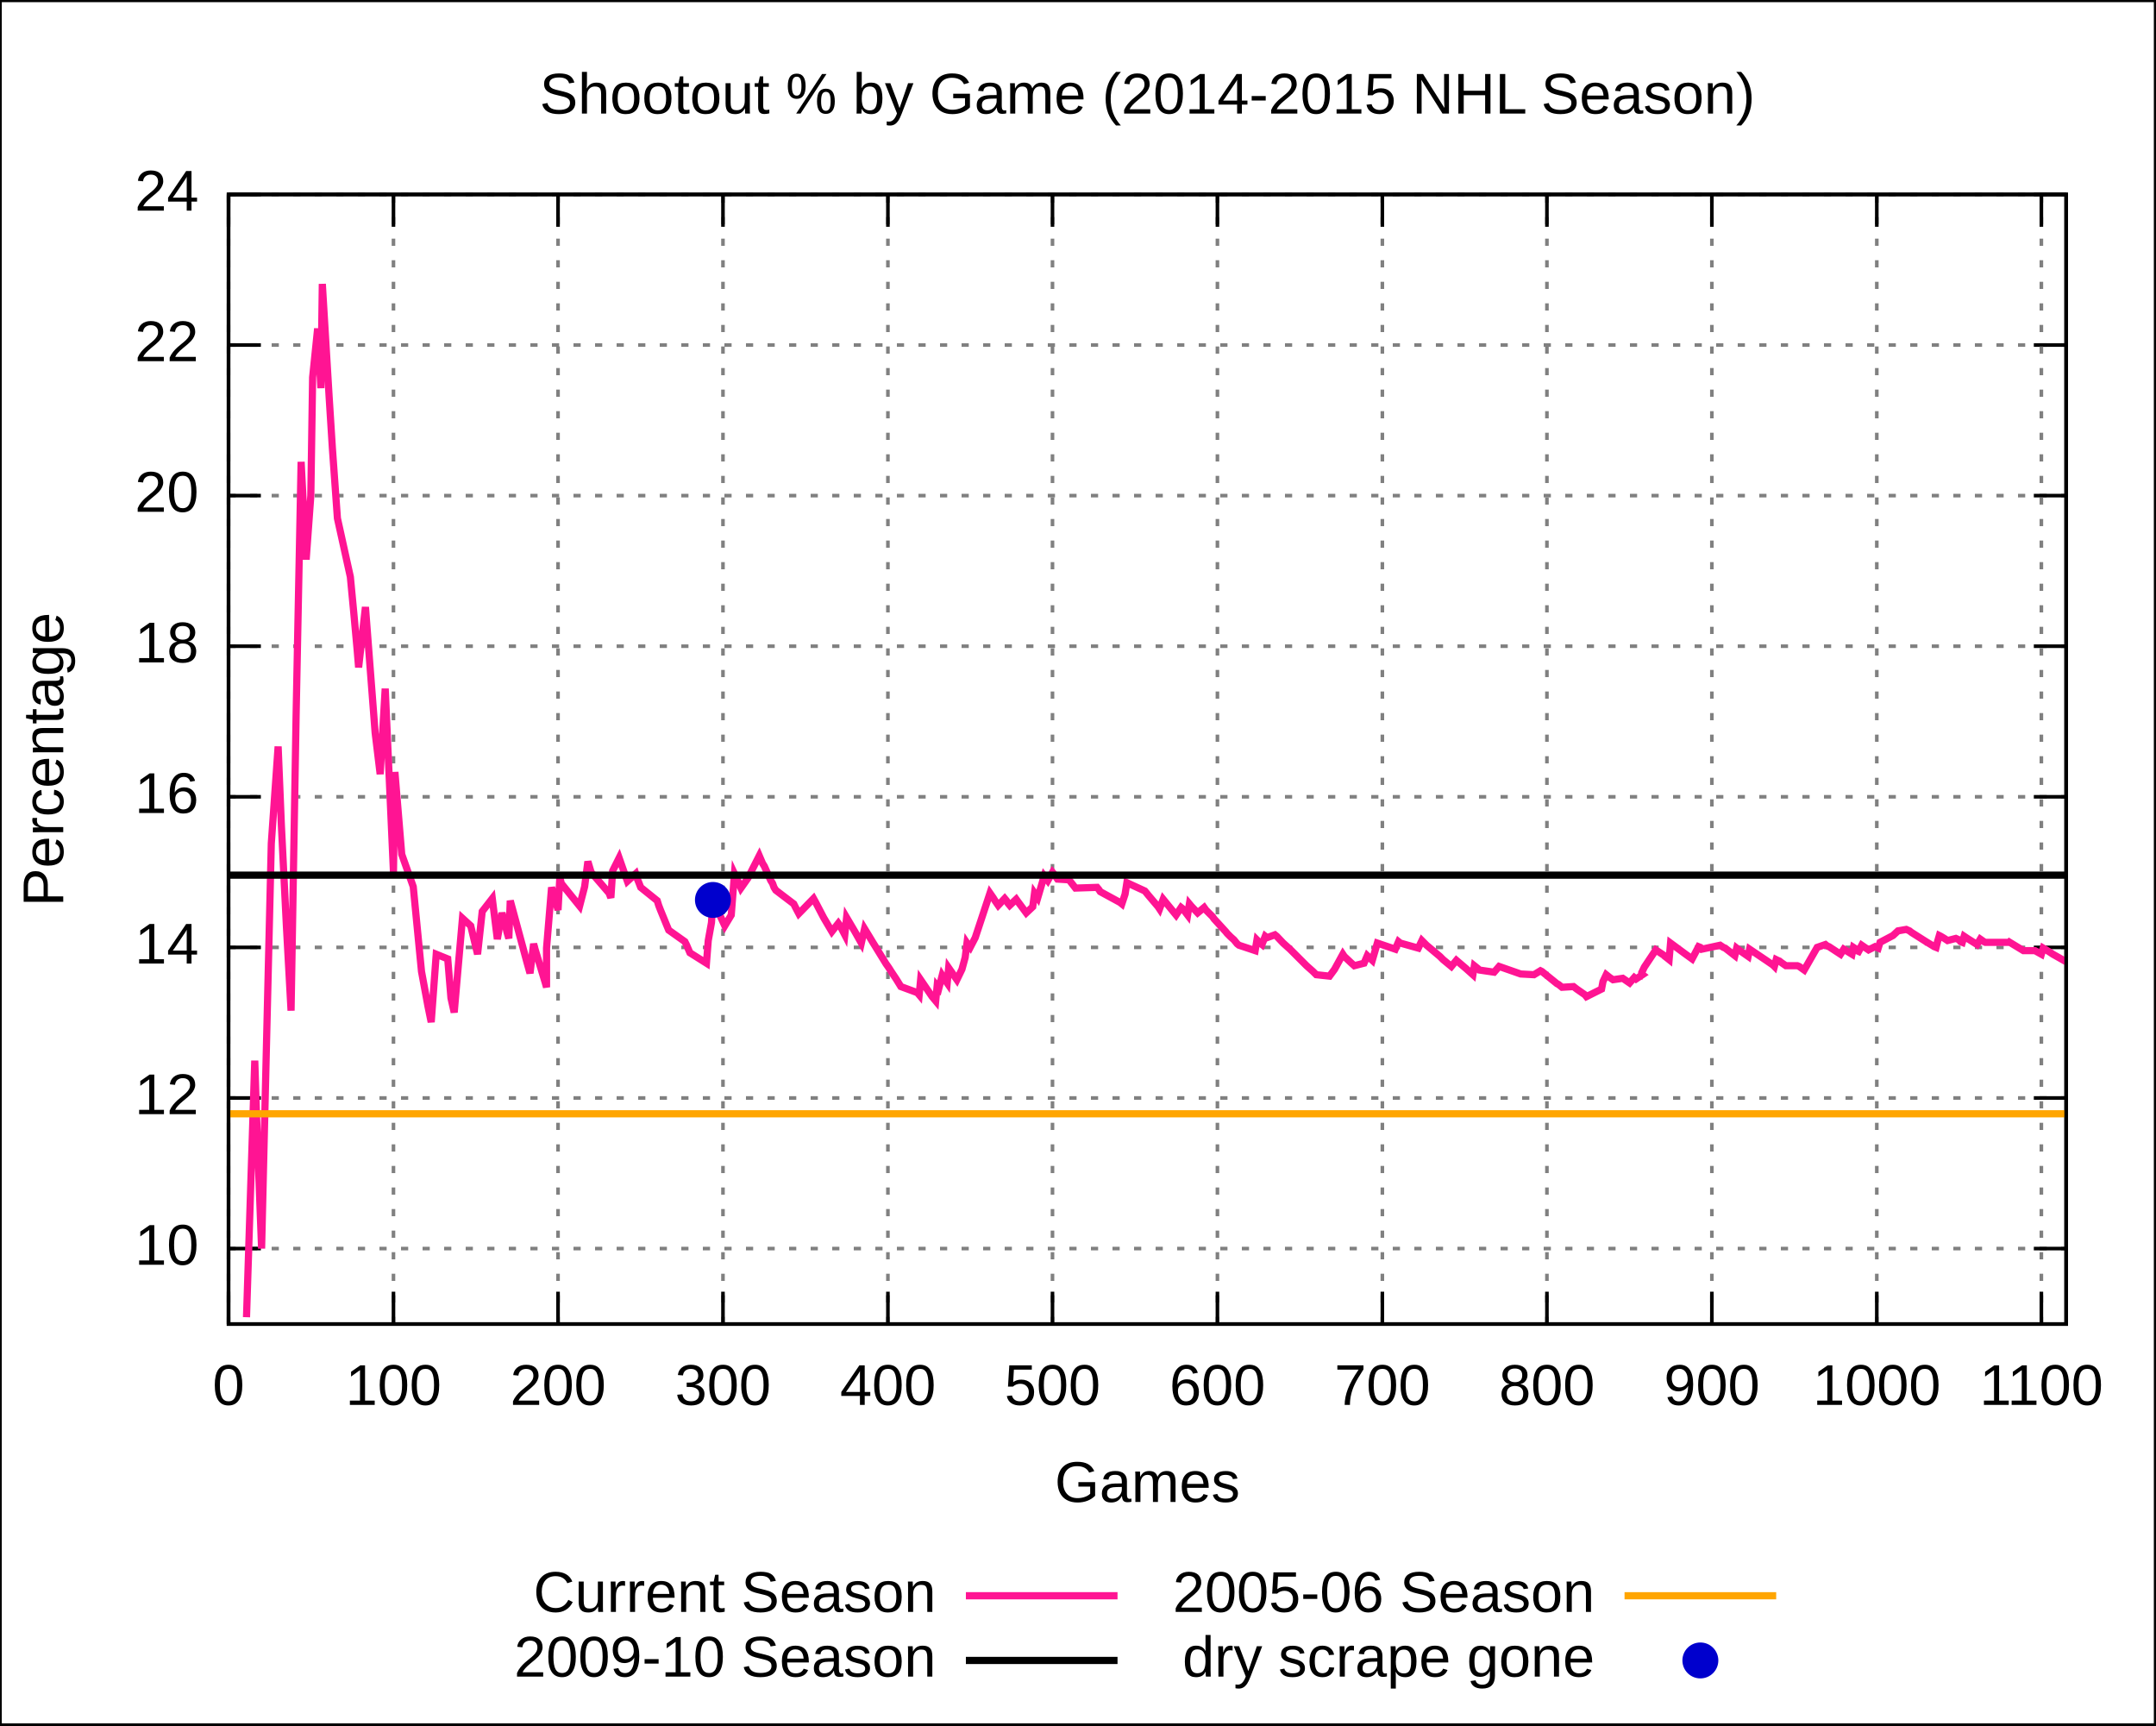
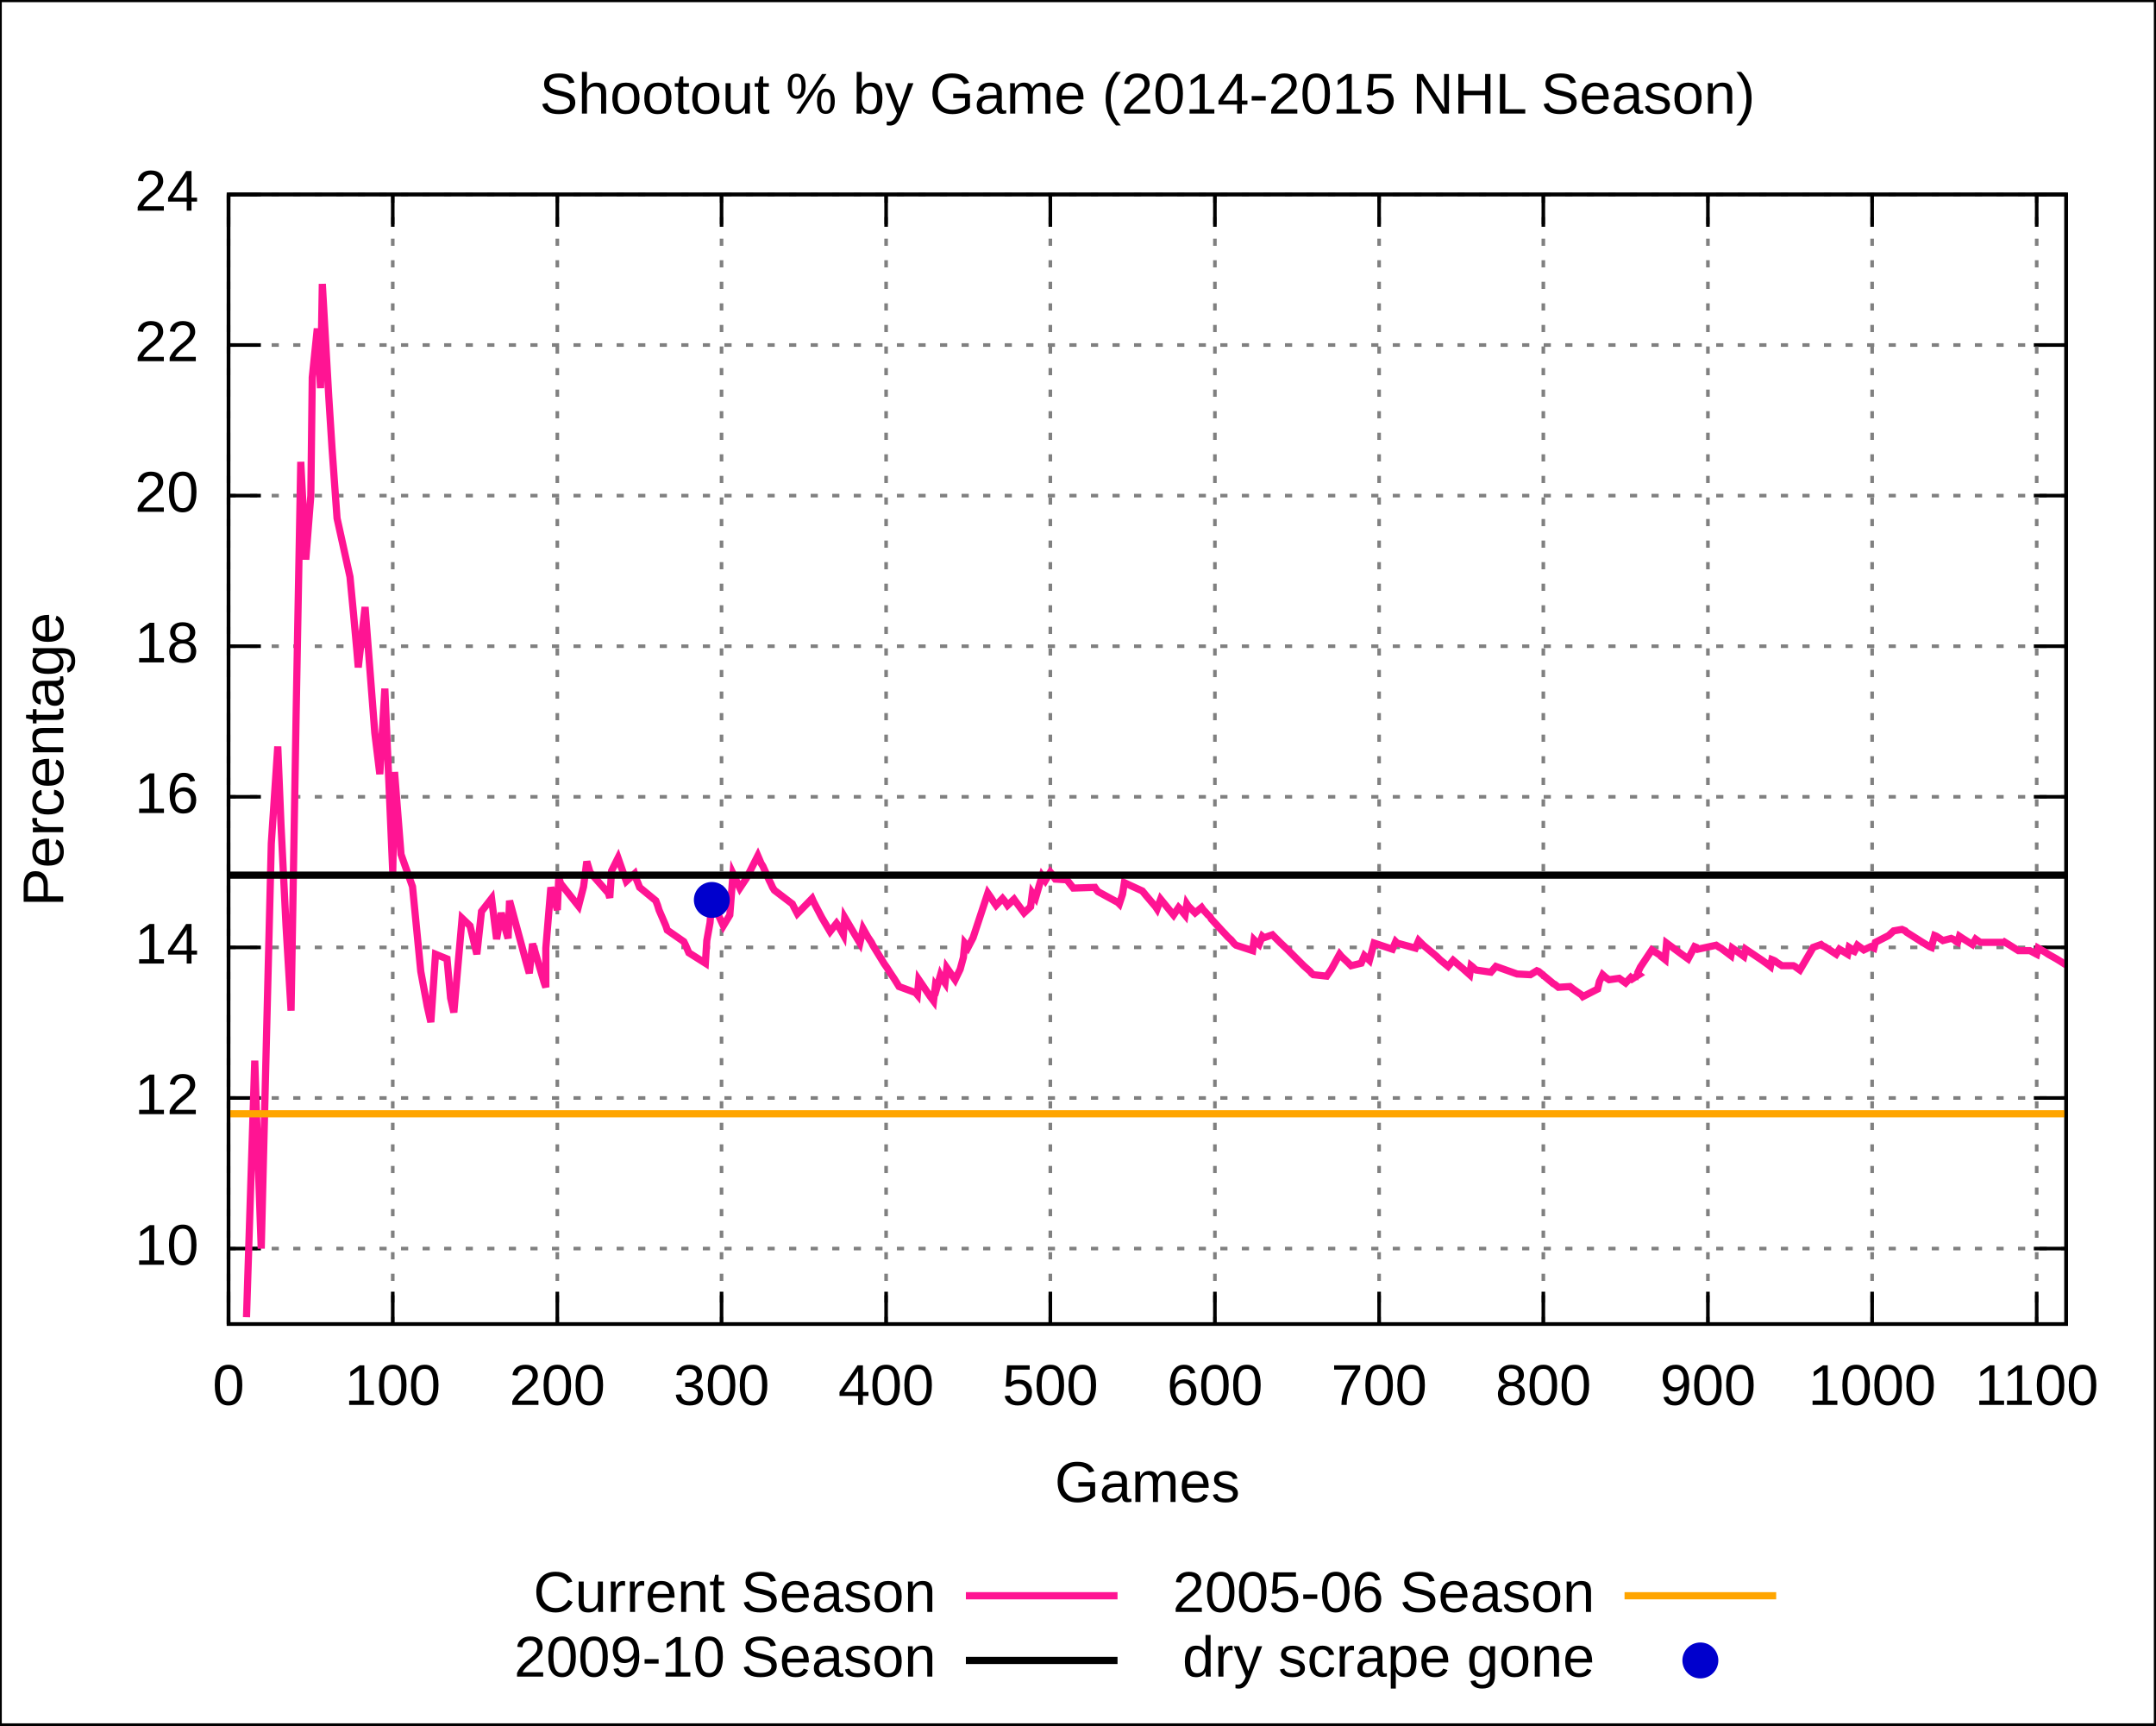
<svg xmlns="http://www.w3.org/2000/svg" xmlns:xlink="http://www.w3.org/1999/xlink" width="600" height="480" viewBox="0 0 600 480">
  <g id="gnuplot_canvas">
    <rect x="0" y="0" width="600" height="480" fill="none" />
    <defs>
      <circle id="gpDot" r="0.5" stroke-width="0.5" />
      <path id="gpPt0" stroke-width="0.222" stroke="currentColor" d="M-1,0 h2 M0,-1 v2" />
      <path id="gpPt1" stroke-width="0.222" stroke="currentColor" d="M-1,-1 L1,1 M1,-1 L-1,1" />
      <path id="gpPt2" stroke-width="0.222" stroke="currentColor" d="M-1,0 L1,0 M0,-1 L0,1 M-1,-1 L1,1 M-1,1 L1,-1" />
      <rect id="gpPt3" stroke-width="0.222" stroke="currentColor" x="-1" y="-1" width="2" height="2" />
      <rect id="gpPt4" stroke-width="0.222" stroke="currentColor" fill="currentColor" x="-1" y="-1" width="2" height="2" />
      <circle id="gpPt5" stroke-width="0.222" stroke="currentColor" cx="0" cy="0" r="1" />
      <use xlink:href="#gpPt5" id="gpPt6" fill="currentColor" stroke="none" />
      <path id="gpPt7" stroke-width="0.222" stroke="currentColor" d="M0,-1.33 L-1.33,0.67 L1.33,0.67 z" />
      <use xlink:href="#gpPt7" id="gpPt8" fill="currentColor" stroke="none" />
      <use xlink:href="#gpPt7" id="gpPt9" stroke="currentColor" transform="rotate(180)" />
      <use xlink:href="#gpPt9" id="gpPt10" fill="currentColor" stroke="none" />
      <use xlink:href="#gpPt3" id="gpPt11" stroke="currentColor" transform="rotate(45)" />
      <use xlink:href="#gpPt11" id="gpPt12" fill="currentColor" stroke="none" />
    </defs>
    <g style="fill:none; color:white; stroke:currentColor; stroke-width:1.00; stroke-linecap:butt; stroke-linejoin:miter">
</g>
    <g style="fill:none; color:black; stroke:currentColor; stroke-width:1.00; stroke-linecap:butt; stroke-linejoin:miter">
      <g style="stroke:none; shape-rendering:crispEdges">
        <polygon fill="rgb(255, 255, 255)" points="0.0,480.0 599.9,480.0 599.9,0.1 0.0,0.1 " />
      </g>
      <path stroke="black" d="M0.0,480.0 L0.0,0.1 L599.9,0.1 L599.9,480.0 L0.0,480.0  " />
    </g>
    <g style="fill:none; color:gray; stroke:currentColor; stroke-width:1.00; stroke-linecap:butt; stroke-linejoin:miter">
      <path stroke="gray" stroke-dasharray=" 2,4" class="gridline" d="M63.6,347.4 L575.0,347.4  " />
    </g>
    <g style="fill:none; color:black; stroke:currentColor; stroke-width:1.00; stroke-linecap:butt; stroke-linejoin:miter">
      <path stroke="black" d="M63.6,347.4 L72.6,347.4 M575.0,347.4 L566.0,347.4  " />
      <g transform="translate(55.3,351.9)" style="stroke:none; fill:black; font-family:Arial; font-size:12.00pt; text-anchor:end">
        <text> 10</text>
      </g>
    </g>
    <g style="fill:none; color:gray; stroke:currentColor; stroke-width:1.00; stroke-linecap:butt; stroke-linejoin:miter">
      <path stroke="gray" stroke-dasharray=" 2,4" class="gridline" d="M63.6,305.5 L575.0,305.5  " />
    </g>
    <g style="fill:none; color:black; stroke:currentColor; stroke-width:1.00; stroke-linecap:butt; stroke-linejoin:miter">
      <path stroke="black" d="M63.6,305.5 L72.6,305.5 M575.0,305.5 L566.0,305.5  " />
      <g transform="translate(55.3,310.0)" style="stroke:none; fill:black; font-family:Arial; font-size:12.00pt; text-anchor:end">
        <text> 12</text>
      </g>
    </g>
    <g style="fill:none; color:gray; stroke:currentColor; stroke-width:1.00; stroke-linecap:butt; stroke-linejoin:miter">
      <path stroke="gray" stroke-dasharray=" 2,4" class="gridline" d="M63.6,263.6 L575.0,263.6  " />
    </g>
    <g style="fill:none; color:black; stroke:currentColor; stroke-width:1.00; stroke-linecap:butt; stroke-linejoin:miter">
      <path stroke="black" d="M63.6,263.6 L72.6,263.6 M575.0,263.6 L566.0,263.6  " />
      <g transform="translate(55.3,268.1)" style="stroke:none; fill:black; font-family:Arial; font-size:12.00pt; text-anchor:end">
        <text> 14</text>
      </g>
    </g>
    <g style="fill:none; color:gray; stroke:currentColor; stroke-width:1.00; stroke-linecap:butt; stroke-linejoin:miter">
      <path stroke="gray" stroke-dasharray=" 2,4" class="gridline" d="M63.6,221.7 L575.0,221.7  " />
    </g>
    <g style="fill:none; color:black; stroke:currentColor; stroke-width:1.00; stroke-linecap:butt; stroke-linejoin:miter">
      <path stroke="black" d="M63.6,221.7 L72.6,221.7 M575.0,221.7 L566.0,221.7  " />
      <g transform="translate(55.3,226.2)" style="stroke:none; fill:black; font-family:Arial; font-size:12.00pt; text-anchor:end">
        <text> 16</text>
      </g>
    </g>
    <g style="fill:none; color:gray; stroke:currentColor; stroke-width:1.00; stroke-linecap:butt; stroke-linejoin:miter">
      <path stroke="gray" stroke-dasharray=" 2,4" class="gridline" d="M63.6,179.8 L575.0,179.8  " />
    </g>
    <g style="fill:none; color:black; stroke:currentColor; stroke-width:1.00; stroke-linecap:butt; stroke-linejoin:miter">
      <path stroke="black" d="M63.6,179.8 L72.6,179.8 M575.0,179.8 L566.0,179.8  " />
      <g transform="translate(55.3,184.3)" style="stroke:none; fill:black; font-family:Arial; font-size:12.00pt; text-anchor:end">
        <text> 18</text>
      </g>
    </g>
    <g style="fill:none; color:gray; stroke:currentColor; stroke-width:1.00; stroke-linecap:butt; stroke-linejoin:miter">
      <path stroke="gray" stroke-dasharray=" 2,4" class="gridline" d="M63.6,137.9 L575.0,137.9  " />
    </g>
    <g style="fill:none; color:black; stroke:currentColor; stroke-width:1.00; stroke-linecap:butt; stroke-linejoin:miter">
      <path stroke="black" d="M63.6,137.9 L72.6,137.9 M575.0,137.9 L566.0,137.9  " />
      <g transform="translate(55.3,142.4)" style="stroke:none; fill:black; font-family:Arial; font-size:12.00pt; text-anchor:end">
        <text> 20</text>
      </g>
    </g>
    <g style="fill:none; color:gray; stroke:currentColor; stroke-width:1.00; stroke-linecap:butt; stroke-linejoin:miter">
      <path stroke="gray" stroke-dasharray=" 2,4" class="gridline" d="M63.6,96.0 L575.0,96.0  " />
    </g>
    <g style="fill:none; color:black; stroke:currentColor; stroke-width:1.00; stroke-linecap:butt; stroke-linejoin:miter">
      <path stroke="black" d="M63.6,96.0 L72.6,96.0 M575.0,96.0 L566.0,96.0  " />
      <g transform="translate(55.3,100.5)" style="stroke:none; fill:black; font-family:Arial; font-size:12.00pt; text-anchor:end">
        <text> 22</text>
      </g>
    </g>
    <g style="fill:none; color:gray; stroke:currentColor; stroke-width:1.00; stroke-linecap:butt; stroke-linejoin:miter">
      <path stroke="gray" stroke-dasharray=" 2,4" class="gridline" d="M63.6,54.1 L575.0,54.1  " />
    </g>
    <g style="fill:none; color:black; stroke:currentColor; stroke-width:1.00; stroke-linecap:butt; stroke-linejoin:miter">
      <path stroke="black" d="M63.6,54.1 L72.6,54.1 M575.0,54.1 L566.0,54.1  " />
      <g transform="translate(55.3,58.6)" style="stroke:none; fill:black; font-family:Arial; font-size:12.00pt; text-anchor:end">
        <text> 24</text>
      </g>
    </g>
    <g style="fill:none; color:gray; stroke:currentColor; stroke-width:1.00; stroke-linecap:butt; stroke-linejoin:miter">
      <path stroke="gray" stroke-dasharray=" 2,4" class="gridline" d="M63.6,368.4 L63.6,54.1  " />
    </g>
    <g style="fill:none; color:black; stroke:currentColor; stroke-width:1.00; stroke-linecap:butt; stroke-linejoin:miter">
      <path stroke="black" d="M63.6,368.4 L63.6,359.4 M63.6,54.1 L63.6,63.1  " />
      <g transform="translate(63.6,390.9)" style="stroke:none; fill:black; font-family:Arial; font-size:12.00pt; text-anchor:middle">
        <text> 0</text>
      </g>
    </g>
    <g style="fill:none; color:gray; stroke:currentColor; stroke-width:1.00; stroke-linecap:butt; stroke-linejoin:miter">
-       <path stroke="gray" stroke-dasharray=" 2,4" class="gridline" d="M109.5,368.4 L109.5,54.1  " />
-     </g>
-     <g style="fill:none; color:black; stroke:currentColor; stroke-width:1.00; stroke-linecap:butt; stroke-linejoin:miter">
-       <path stroke="black" d="M109.5,368.4 L109.5,359.4 M109.5,54.1 L109.5,63.1  " />
-       <g transform="translate(109.5,390.9)" style="stroke:none; fill:black; font-family:Arial; font-size:12.00pt; text-anchor:middle">
+       <path stroke="gray" stroke-dasharray=" 2,4" class="gridline" d="M109.3,368.4 L109.3,54.1  " />
+     </g>
+     <g style="fill:none; color:black; stroke:currentColor; stroke-width:1.00; stroke-linecap:butt; stroke-linejoin:miter">
+       <path stroke="black" d="M109.3,368.4 L109.3,359.4 M109.3,54.1 L109.3,63.1  " />
+       <g transform="translate(109.3,390.9)" style="stroke:none; fill:black; font-family:Arial; font-size:12.00pt; text-anchor:middle">
        <text> 100</text>
      </g>
    </g>
    <g style="fill:none; color:gray; stroke:currentColor; stroke-width:1.00; stroke-linecap:butt; stroke-linejoin:miter">
-       <path stroke="gray" stroke-dasharray=" 2,4" class="gridline" d="M155.3,368.4 L155.3,54.1  " />
-     </g>
-     <g style="fill:none; color:black; stroke:currentColor; stroke-width:1.00; stroke-linecap:butt; stroke-linejoin:miter">
-       <path stroke="black" d="M155.3,368.4 L155.3,359.4 M155.3,54.1 L155.3,63.1  " />
-       <g transform="translate(155.3,390.9)" style="stroke:none; fill:black; font-family:Arial; font-size:12.00pt; text-anchor:middle">
+       <path stroke="gray" stroke-dasharray=" 2,4" class="gridline" d="M155.1,368.4 L155.1,54.1  " />
+     </g>
+     <g style="fill:none; color:black; stroke:currentColor; stroke-width:1.00; stroke-linecap:butt; stroke-linejoin:miter">
+       <path stroke="black" d="M155.1,368.4 L155.1,359.4 M155.1,54.1 L155.1,63.1  " />
+       <g transform="translate(155.1,390.9)" style="stroke:none; fill:black; font-family:Arial; font-size:12.00pt; text-anchor:middle">
        <text> 200</text>
      </g>
    </g>
    <g style="fill:none; color:gray; stroke:currentColor; stroke-width:1.00; stroke-linecap:butt; stroke-linejoin:miter">
-       <path stroke="gray" stroke-dasharray=" 2,4" class="gridline" d="M201.2,368.4 L201.2,54.1  " />
-     </g>
-     <g style="fill:none; color:black; stroke:currentColor; stroke-width:1.00; stroke-linecap:butt; stroke-linejoin:miter">
-       <path stroke="black" d="M201.2,368.4 L201.2,359.4 M201.2,54.1 L201.2,63.1  " />
-       <g transform="translate(201.2,390.9)" style="stroke:none; fill:black; font-family:Arial; font-size:12.00pt; text-anchor:middle">
+       <path stroke="gray" stroke-dasharray=" 2,4" class="gridline" d="M200.8,368.4 L200.8,54.1  " />
+     </g>
+     <g style="fill:none; color:black; stroke:currentColor; stroke-width:1.00; stroke-linecap:butt; stroke-linejoin:miter">
+       <path stroke="black" d="M200.8,368.4 L200.8,359.4 M200.8,54.1 L200.8,63.1  " />
+       <g transform="translate(200.8,390.9)" style="stroke:none; fill:black; font-family:Arial; font-size:12.00pt; text-anchor:middle">
        <text> 300</text>
      </g>
    </g>
    <g style="fill:none; color:gray; stroke:currentColor; stroke-width:1.00; stroke-linecap:butt; stroke-linejoin:miter">
-       <path stroke="gray" stroke-dasharray=" 2,4" class="gridline" d="M247.1,368.4 L247.1,54.1  " />
-     </g>
-     <g style="fill:none; color:black; stroke:currentColor; stroke-width:1.00; stroke-linecap:butt; stroke-linejoin:miter">
-       <path stroke="black" d="M247.1,368.4 L247.1,359.4 M247.1,54.1 L247.1,63.1  " />
-       <g transform="translate(247.1,390.9)" style="stroke:none; fill:black; font-family:Arial; font-size:12.00pt; text-anchor:middle">
+       <path stroke="gray" stroke-dasharray=" 2,4" class="gridline" d="M246.6,368.4 L246.6,54.1  " />
+     </g>
+     <g style="fill:none; color:black; stroke:currentColor; stroke-width:1.00; stroke-linecap:butt; stroke-linejoin:miter">
+       <path stroke="black" d="M246.6,368.4 L246.6,359.4 M246.6,54.1 L246.6,63.1  " />
+       <g transform="translate(246.6,390.9)" style="stroke:none; fill:black; font-family:Arial; font-size:12.00pt; text-anchor:middle">
        <text> 400</text>
      </g>
    </g>
    <g style="fill:none; color:gray; stroke:currentColor; stroke-width:1.00; stroke-linecap:butt; stroke-linejoin:miter">
-       <path stroke="gray" stroke-dasharray=" 2,4" class="gridline" d="M292.9,368.4 L292.9,54.1  " />
-     </g>
-     <g style="fill:none; color:black; stroke:currentColor; stroke-width:1.00; stroke-linecap:butt; stroke-linejoin:miter">
-       <path stroke="black" d="M292.9,368.4 L292.9,359.4 M292.9,54.1 L292.9,63.1  " />
-       <g transform="translate(292.9,390.9)" style="stroke:none; fill:black; font-family:Arial; font-size:12.00pt; text-anchor:middle">
+       <path stroke="gray" stroke-dasharray=" 2,4" class="gridline" d="M292.3,368.4 L292.3,54.1  " />
+     </g>
+     <g style="fill:none; color:black; stroke:currentColor; stroke-width:1.00; stroke-linecap:butt; stroke-linejoin:miter">
+       <path stroke="black" d="M292.3,368.4 L292.3,359.4 M292.3,54.1 L292.3,63.1  " />
+       <g transform="translate(292.3,390.9)" style="stroke:none; fill:black; font-family:Arial; font-size:12.00pt; text-anchor:middle">
        <text> 500</text>
      </g>
    </g>
    <g style="fill:none; color:gray; stroke:currentColor; stroke-width:1.00; stroke-linecap:butt; stroke-linejoin:miter">
-       <path stroke="gray" stroke-dasharray=" 2,4" class="gridline" d="M338.8,368.4 L338.8,54.1  " />
-     </g>
-     <g style="fill:none; color:black; stroke:currentColor; stroke-width:1.00; stroke-linecap:butt; stroke-linejoin:miter">
-       <path stroke="black" d="M338.8,368.4 L338.8,359.4 M338.8,54.1 L338.8,63.1  " />
-       <g transform="translate(338.8,390.9)" style="stroke:none; fill:black; font-family:Arial; font-size:12.00pt; text-anchor:middle">
+       <path stroke="gray" stroke-dasharray=" 2,4" class="gridline" d="M338.1,368.4 L338.1,54.1  " />
+     </g>
+     <g style="fill:none; color:black; stroke:currentColor; stroke-width:1.00; stroke-linecap:butt; stroke-linejoin:miter">
+       <path stroke="black" d="M338.1,368.4 L338.1,359.4 M338.1,54.1 L338.1,63.1  " />
+       <g transform="translate(338.1,390.9)" style="stroke:none; fill:black; font-family:Arial; font-size:12.00pt; text-anchor:middle">
        <text> 600</text>
      </g>
    </g>
    <g style="fill:none; color:gray; stroke:currentColor; stroke-width:1.00; stroke-linecap:butt; stroke-linejoin:miter">
-       <path stroke="gray" stroke-dasharray=" 2,4" class="gridline" d="M384.7,368.4 L384.7,54.1  " />
-     </g>
-     <g style="fill:none; color:black; stroke:currentColor; stroke-width:1.00; stroke-linecap:butt; stroke-linejoin:miter">
-       <path stroke="black" d="M384.7,368.4 L384.7,359.4 M384.7,54.1 L384.7,63.1  " />
-       <g transform="translate(384.7,390.9)" style="stroke:none; fill:black; font-family:Arial; font-size:12.00pt; text-anchor:middle">
+       <path stroke="gray" stroke-dasharray=" 2,4" class="gridline" d="M383.8,368.4 L383.8,54.1  " />
+     </g>
+     <g style="fill:none; color:black; stroke:currentColor; stroke-width:1.00; stroke-linecap:butt; stroke-linejoin:miter">
+       <path stroke="black" d="M383.8,368.4 L383.8,359.4 M383.8,54.1 L383.8,63.1  " />
+       <g transform="translate(383.8,390.9)" style="stroke:none; fill:black; font-family:Arial; font-size:12.00pt; text-anchor:middle">
        <text> 700</text>
      </g>
    </g>
    <g style="fill:none; color:gray; stroke:currentColor; stroke-width:1.00; stroke-linecap:butt; stroke-linejoin:miter">
-       <path stroke="gray" stroke-dasharray=" 2,4" class="gridline" d="M430.5,368.4 L430.5,54.1  " />
-     </g>
-     <g style="fill:none; color:black; stroke:currentColor; stroke-width:1.00; stroke-linecap:butt; stroke-linejoin:miter">
-       <path stroke="black" d="M430.5,368.4 L430.5,359.4 M430.5,54.1 L430.5,63.1  " />
-       <g transform="translate(430.5,390.9)" style="stroke:none; fill:black; font-family:Arial; font-size:12.00pt; text-anchor:middle">
+       <path stroke="gray" stroke-dasharray=" 2,4" class="gridline" d="M429.5,368.4 L429.5,54.1  " />
+     </g>
+     <g style="fill:none; color:black; stroke:currentColor; stroke-width:1.00; stroke-linecap:butt; stroke-linejoin:miter">
+       <path stroke="black" d="M429.5,368.4 L429.5,359.4 M429.5,54.1 L429.5,63.1  " />
+       <g transform="translate(429.5,390.9)" style="stroke:none; fill:black; font-family:Arial; font-size:12.00pt; text-anchor:middle">
        <text> 800</text>
      </g>
    </g>
    <g style="fill:none; color:gray; stroke:currentColor; stroke-width:1.00; stroke-linecap:butt; stroke-linejoin:miter">
-       <path stroke="gray" stroke-dasharray=" 2,4" class="gridline" d="M476.4,368.4 L476.4,54.1  " />
-     </g>
-     <g style="fill:none; color:black; stroke:currentColor; stroke-width:1.00; stroke-linecap:butt; stroke-linejoin:miter">
-       <path stroke="black" d="M476.4,368.4 L476.4,359.4 M476.4,54.1 L476.4,63.1  " />
-       <g transform="translate(476.4,390.9)" style="stroke:none; fill:black; font-family:Arial; font-size:12.00pt; text-anchor:middle">
+       <path stroke="gray" stroke-dasharray=" 2,4" class="gridline" d="M475.3,368.4 L475.3,54.1  " />
+     </g>
+     <g style="fill:none; color:black; stroke:currentColor; stroke-width:1.00; stroke-linecap:butt; stroke-linejoin:miter">
+       <path stroke="black" d="M475.3,368.4 L475.3,359.4 M475.3,54.1 L475.3,63.1  " />
+       <g transform="translate(475.3,390.9)" style="stroke:none; fill:black; font-family:Arial; font-size:12.00pt; text-anchor:middle">
        <text> 900</text>
      </g>
    </g>
    <g style="fill:none; color:gray; stroke:currentColor; stroke-width:1.00; stroke-linecap:butt; stroke-linejoin:miter">
-       <path stroke="gray" stroke-dasharray=" 2,4" class="gridline" d="M522.3,368.4 L522.3,54.1  " />
-     </g>
-     <g style="fill:none; color:black; stroke:currentColor; stroke-width:1.00; stroke-linecap:butt; stroke-linejoin:miter">
-       <path stroke="black" d="M522.3,368.4 L522.3,359.4 M522.3,54.1 L522.3,63.1  " />
-       <g transform="translate(522.3,390.9)" style="stroke:none; fill:black; font-family:Arial; font-size:12.00pt; text-anchor:middle">
+       <path stroke="gray" stroke-dasharray=" 2,4" class="gridline" d="M521.0,368.4 L521.0,54.1  " />
+     </g>
+     <g style="fill:none; color:black; stroke:currentColor; stroke-width:1.00; stroke-linecap:butt; stroke-linejoin:miter">
+       <path stroke="black" d="M521.0,368.4 L521.0,359.4 M521.0,54.1 L521.0,63.1  " />
+       <g transform="translate(521.0,390.9)" style="stroke:none; fill:black; font-family:Arial; font-size:12.00pt; text-anchor:middle">
        <text> 1000</text>
      </g>
    </g>
    <g style="fill:none; color:gray; stroke:currentColor; stroke-width:1.00; stroke-linecap:butt; stroke-linejoin:miter">
-       <path stroke="gray" stroke-dasharray=" 2,4" class="gridline" d="M568.1,368.4 L568.1,54.1  " />
-     </g>
-     <g style="fill:none; color:black; stroke:currentColor; stroke-width:1.00; stroke-linecap:butt; stroke-linejoin:miter">
-       <path stroke="black" d="M568.1,368.4 L568.1,359.4 M568.1,54.1 L568.1,63.1  " />
-       <g transform="translate(568.1,390.9)" style="stroke:none; fill:black; font-family:Arial; font-size:12.00pt; text-anchor:middle">
+       <path stroke="gray" stroke-dasharray=" 2,4" class="gridline" d="M566.8,368.4 L566.8,54.1  " />
+     </g>
+     <g style="fill:none; color:black; stroke:currentColor; stroke-width:1.00; stroke-linecap:butt; stroke-linejoin:miter">
+       <path stroke="black" d="M566.8,368.4 L566.8,359.4 M566.8,54.1 L566.8,63.1  " />
+       <g transform="translate(566.8,390.9)" style="stroke:none; fill:black; font-family:Arial; font-size:12.00pt; text-anchor:middle">
        <text> 1100</text>
      </g>
      <path stroke="black" d="M63.6,54.1 L63.6,368.4 L575.0,368.4 L575.0,54.1 L63.6,54.1 Z  " />
      <g transform="translate(17.6,211.3) rotate(270)" style="stroke:none; fill:black; font-family:Arial; font-size:12.00pt; text-anchor:middle">
        <text>Percentage</text>
      </g>
      <g transform="translate(319.3,417.9)" style="stroke:none; fill:black; font-family:Arial; font-size:12.00pt; text-anchor:middle">
        <text>Games</text>
      </g>
      <g transform="translate(319.3,31.6)" style="stroke:none; fill:black; font-family:Arial; font-size:12.00pt; text-anchor:middle">
        <text>Shootout % by Game (2014-2015 NHL Season)</text>
      </g>
    </g>
    <g id="gnuplot_plot_1">
      <g style="fill:none; color:white; stroke:black; stroke-width:2.00; stroke-linecap:butt; stroke-linejoin:miter">
</g>
      <g style="fill:none; color:red; stroke:currentColor; stroke-width:2.00; stroke-linecap:butt; stroke-linejoin:miter">
        <g transform="translate(260.5,448.5)" style="stroke:none; fill:black; font-family:Arial; font-size:12.00pt; text-anchor:end">
          <text>Current Season</text>
        </g>
-         <path stroke="rgb(255,  20, 147)" d="M268.8,444.0 L311.0,444.0 M68.6,366.5 L70.9,295.1 L71.4,310.6 L72.8,347.4 L75.5,234.7 L77.4,207.7    L78.3,229.5 L79.7,257.6 L81.0,281.2 L82.4,199.3 L83.8,128.5 L85.2,155.7 L86.5,137.9 L87.0,105.0    L88.4,91.4 L89.3,108.0 L89.7,79.0 L91.6,110.5 L92.5,124.7 L93.9,144.2 L97.5,160.5 L98.5,171.0    L99.4,180.9 L99.8,185.7 L101.7,168.9 L104.4,203.9 L105.8,215.4 L107.2,191.6 L109.5,242.7 L109.9,214.8    L111.8,237.7 L115.0,246.7 L117.3,270.3 L119.1,280.0 L120.0,284.4 L121.4,265.5 L124.6,266.8 L125.5,277.7    L126.4,281.7 L128.7,255.5 L131.0,257.6 L132.9,265.5 L134.2,253.6 L137.0,250.0 L138.4,261.3 L139.7,254.0    L140.7,257.6 L141.1,259.4 L141.6,261.1 L142.0,250.6 L146.6,267.6 L147.5,270.8 L148.5,262.6 L148.9,264.1    L151.7,273.3 L152.1,274.7 L152.1,263.8 L153.5,246.9 L154.4,250.0 L155.3,253.2 L155.8,244.1 L156.2,245.8    L161.3,252.1 L162.7,246.7 L163.6,239.7 L164.5,242.7 L169.5,248.5 L170.0,249.8 L170.5,242.3 L172.3,238.7    L173.7,242.7 L174.6,245.2 L176.9,243.1 L177.3,244.4 L177.8,245.6 L178.3,246.9 L182.9,250.6 L183.3,251.9    L183.8,253.2 L185.6,257.6 L186.1,258.8 L190.6,262.0 L191.1,263.0 L192.0,265.1 L196.6,268.0 L197.1,261.7    L198.0,256.7 L198.4,250.4 L198.9,251.5 L201.7,257.6 L203.5,254.6 L204.4,243.1 L205.3,245.0 L206.2,247.1    L208.1,244.4 L211.3,238.1 L212.2,240.2 L212.7,241.0 L214.5,245.0 L215.0,245.8 L215.4,246.9 L215.9,247.7    L220.9,251.5 L221.4,252.5 L222.3,254.2 L226.4,250.0 L226.9,250.9 L229.2,255.3 L231.5,259.2 L233.3,256.9    L233.8,257.6 L235.1,260.1 L235.6,255.3 L237.9,259.2 L239.7,262.4 L240.6,258.4 L242.0,260.7 L242.9,262.2    L243.4,263.0 L246.6,268.2 L247.1,268.9 L247.5,269.5 L248.0,270.3 L249.4,272.4 L250.7,274.5 L255.3,276.2    L255.8,276.8 L256.2,272.6 L259.4,277.3 L260.4,278.5 L260.8,274.3 L261.3,274.9 L262.2,271.4 L262.7,272.2    L263.6,273.5 L264.0,269.3 L266.3,272.6 L267.7,269.7 L268.6,266.4 L269.1,262.4 L269.5,263.0 L270.0,263.6    L271.4,260.9 L275.5,248.5 L276.4,249.8 L276.9,250.6 L277.8,251.9 L279.6,250.0 L280.1,250.6 L280.5,251.3    L281.0,251.9 L282.8,250.2 L283.3,250.9 L285.6,254.0 L287.4,252.3 L287.9,248.5 L288.8,249.8 L290.6,243.7    L291.6,245.0 L292.9,242.7 L293.4,243.3 L293.8,243.9 L294.3,244.6 L297.5,244.8 L299.3,247.1 L305.3,246.9    L305.8,247.5 L306.2,248.1 L311.7,251.1 L312.2,251.5 L313.1,248.8 L313.6,245.6 L318.6,247.9 L319.1,248.5    L319.5,249.0 L322.3,252.3 L322.7,252.9 L323.7,250.2 L327.3,254.6 L328.7,252.5 L329.2,252.9 L330.5,254.6    L331.0,251.5 L331.5,252.1 L333.3,254.0 L335.1,252.5 L335.6,253.2 L336.0,253.6 L337.0,254.6 L337.4,255.0    L337.9,255.7 L341.1,259.2 L341.5,259.7 L342.5,260.7 L343.4,261.5 L344.3,262.6 L344.8,263.0 L349.3,264.5    L349.8,261.5 L350.3,262.0 L350.7,262.4 L351.2,262.8 L352.1,260.5 L352.6,260.9 L354.8,260.1 L355.3,260.5    L357.1,262.4 L359.0,264.1 L363.1,268.2 L363.6,268.7 L365.4,270.3 L365.9,270.8 L366.3,271.2 L370.0,271.6    L371.4,269.7 L373.7,265.5 L374.1,266.1 L375.9,267.8 L376.9,268.7 L379.6,268.0 L380.5,265.9 L381.9,267.2    L383.3,262.4 L388.3,264.1 L389.2,262.0 L389.7,262.4 L394.7,263.8 L395.7,261.7 L397.0,263.0 L400.7,266.1    L401.2,266.6 L401.6,267.0 L403.9,268.9 L405.3,267.2 L408.0,269.5 L409.9,271.2 L410.3,268.7 L410.8,269.1    L411.3,269.5 L411.7,269.9 L415.8,270.5 L417.2,268.9 L423.2,271.0 L426.9,271.2 L428.7,270.1 L429.1,270.3    L433.3,273.7 L433.7,273.9 L434.2,274.3 L434.7,274.7 L437.9,274.5 L438.8,275.2 L441.1,276.8 L441.5,277.3    L445.7,275.2 L446.1,273.1 L447.0,271.2 L448.0,272.0 L448.9,272.6 L451.6,272.2 L453.5,273.5 L454.8,272.0    L455.3,272.4 L457.1,271.2 L456.2,270.5 L456.7,271.0 L457.6,269.1 L460.8,264.3 L463.5,266.1 L463.1,265.9    L464.0,266.6 L464.5,267.0 L464.9,262.4 L467.2,264.1 L469.1,265.5 L470.9,266.8 L472.7,263.4 L473.2,263.6    L473.6,264.1 L478.7,263.0 L479.6,263.6 L480.1,263.8 L482.8,265.9 L483.3,263.8 L484.2,264.5 L486.5,266.1    L486.9,264.1 L491.5,267.2 L493.4,268.5 L493.8,268.9 L494.3,267.0 L494.7,267.2 L495.2,267.4 L495.7,267.8    L497.0,268.7 L500.2,268.7 L500.7,268.9 L502.1,269.9 L505.7,263.6 L508.0,262.8 L508.5,263.2 L509.0,263.4    L512.2,265.5 L513.1,264.1 L515.4,265.5 L515.8,263.6 L518.1,265.1 L517.2,264.7 L518.1,263.0 L520.0,264.3    L521.8,263.4 L522.7,263.8 L523.2,262.2 L526.8,260.3 L528.2,259.0 L530.5,258.6 L531.4,259.0 L531.9,259.4    L536.0,262.0 L536.5,262.4 L536.0,262.0 L538.3,263.4 L538.8,263.6 L539.2,262.0 L539.7,260.3 L540.1,260.5    L541.1,261.1 L542.0,261.7 L544.3,261.1 L545.2,261.5 L545.6,262.0 L546.1,262.2 L546.6,260.5 L547.5,261.1    L550.2,262.8 L551.1,261.3 L552.1,262.0 L552.5,262.2 L558.9,262.2 L558.5,261.7 L560.3,262.8 L563.1,264.5    L566.3,264.5 L568.1,265.5 L568.6,263.8 L570.4,264.9 L571.3,265.5 L573.6,266.8 L575.0,267.6  " />
+         <path stroke="rgb(255,  20, 147)" d="M268.8,444.0 L311.0,444.0 M68.6,366.5 L70.9,295.1 L71.4,310.6 L72.7,347.4 L75.5,234.7 L77.3,207.7    L78.2,229.5 L79.6,257.6 L81.0,281.2 L82.4,199.3 L83.7,128.5 L85.1,155.7 L86.5,137.9 L86.9,105.0    L88.3,91.4 L89.2,108.0 L89.7,79.0 L91.5,110.5 L92.4,124.7 L93.8,144.2 L97.4,160.5 L98.4,171.0    L99.3,180.9 L99.7,185.7 L101.6,168.9 L104.3,203.9 L105.7,215.4 L107.1,191.6 L109.3,242.7 L109.8,214.8    L111.6,237.7 L114.8,246.7 L117.1,270.3 L118.9,280.0 L119.9,284.4 L121.2,265.5 L124.4,266.8 L125.4,277.7    L126.3,281.7 L128.6,255.5 L130.8,257.6 L132.7,265.5 L134.0,253.6 L136.8,250.0 L138.2,261.3 L139.5,254.0    L140.4,257.6 L140.9,259.4 L141.4,261.1 L141.8,250.6 L146.4,267.6 L147.3,270.8 L148.2,262.6 L148.7,264.1    L151.4,273.3 L151.9,274.7 L151.9,263.8 L153.3,246.9 L154.2,250.0 L155.1,253.2 L155.5,244.1 L156.0,245.8    L161.0,252.1 L162.4,246.7 L163.3,239.7 L164.2,242.7 L169.3,248.5 L169.7,249.8 L170.2,242.3 L172.0,238.7    L173.4,242.7 L174.3,245.2 L176.6,243.1 L177.0,244.4 L177.5,245.6 L178.0,246.9 L182.5,250.6 L183.0,251.9    L183.4,253.2 L185.3,257.6 L185.7,258.8 L190.3,262.0 L190.8,263.0 L191.7,265.1 L196.3,268.0 L196.7,261.7    L197.6,256.7 L198.1,250.4 L198.5,251.5 L201.3,257.6 L203.1,254.6 L204.0,243.1 L204.9,245.0 L205.9,247.1    L207.7,244.4 L210.9,238.1 L211.8,240.2 L212.3,241.0 L214.1,245.0 L214.5,245.8 L215.0,246.9 L215.5,247.7    L220.5,251.5 L221.0,252.5 L221.9,254.2 L226.0,250.0 L226.4,250.9 L228.7,255.3 L231.0,259.2 L232.8,256.9    L233.3,257.6 L234.7,260.1 L235.1,255.3 L237.4,259.2 L239.3,262.4 L240.2,258.4 L241.5,260.7 L242.5,262.2    L242.9,263.0 L246.1,268.2 L246.6,268.9 L247.0,269.5 L247.5,270.3 L248.9,272.4 L250.2,274.5 L254.8,276.2    L255.3,276.8 L255.7,272.6 L258.9,277.3 L259.8,278.5 L260.3,274.3 L260.7,274.9 L261.7,271.4 L262.1,272.2    L263.0,273.5 L263.5,269.3 L265.8,272.6 L267.2,269.7 L268.1,266.4 L268.5,262.4 L269.0,263.0 L269.4,263.6    L270.8,260.9 L274.9,248.5 L275.8,249.8 L276.3,250.6 L277.2,251.9 L279.0,250.0 L279.5,250.6 L280.0,251.3    L280.4,251.9 L282.2,250.2 L282.7,250.9 L285.0,254.0 L286.8,252.3 L287.3,248.5 L288.2,249.8 L290.0,243.7    L290.9,245.0 L292.3,242.7 L292.8,243.3 L293.2,243.9 L293.7,244.6 L296.9,244.8 L298.7,247.1 L304.7,246.9    L305.1,247.5 L305.6,248.1 L311.1,251.1 L311.5,251.5 L312.4,248.8 L312.9,245.6 L317.9,247.9 L318.4,248.5    L318.8,249.0 L321.6,252.3 L322.0,252.9 L323.0,250.2 L326.6,254.6 L328.0,252.5 L328.4,252.9 L329.8,254.6    L330.3,251.5 L330.7,252.1 L332.6,254.0 L334.4,252.5 L334.9,253.2 L335.3,253.6 L336.2,254.6 L336.7,255.0    L337.1,255.7 L340.3,259.2 L340.8,259.7 L341.7,260.7 L342.6,261.5 L343.5,262.6 L344.0,263.0 L348.6,264.5    L349.0,261.5 L349.5,262.0 L349.9,262.4 L350.4,262.8 L351.3,260.5 L351.8,260.9 L354.1,260.1 L354.5,260.5    L356.4,262.4 L358.2,264.1 L362.3,268.2 L362.8,268.7 L364.6,270.3 L365.0,270.8 L365.5,271.2 L369.2,271.6    L370.5,269.7 L372.8,265.5 L373.3,266.1 L375.1,267.8 L376.0,268.7 L378.8,268.0 L379.7,265.9 L381.1,267.2    L382.4,262.4 L387.5,264.1 L388.4,262.0 L388.8,262.4 L393.9,263.8 L394.8,261.7 L396.1,263.0 L399.8,266.1    L400.3,266.6 L400.7,267.0 L403.0,268.9 L404.4,267.2 L407.1,269.5 L409.0,271.2 L409.4,268.7 L409.9,269.1    L410.3,269.5 L410.8,269.9 L414.9,270.5 L416.3,268.9 L422.2,271.0 L425.9,271.2 L427.7,270.1 L428.2,270.3    L432.3,273.7 L432.7,273.9 L433.2,274.3 L433.7,274.7 L436.9,274.5 L437.8,275.2 L440.1,276.8 L440.5,277.3    L444.6,275.2 L445.1,273.1 L446.0,271.2 L446.9,272.0 L447.8,272.6 L450.6,272.2 L452.4,273.5 L453.8,272.0    L454.2,272.4 L456.1,271.2 L455.2,270.5 L455.6,271.0 L456.5,269.1 L459.7,264.3 L462.5,266.1 L462.0,265.9    L462.9,266.6 L463.4,267.0 L463.8,262.4 L466.1,264.1 L468.0,265.5 L469.8,266.8 L471.6,263.4 L472.1,263.6    L472.5,264.1 L477.6,263.0 L478.5,263.6 L478.9,263.8 L481.7,265.9 L482.1,263.8 L483.1,264.5 L485.3,266.1    L485.8,264.1 L490.4,267.2 L492.2,268.5 L492.7,268.9 L493.1,267.0 L493.6,267.2 L494.0,267.4 L494.5,267.8    L495.9,268.7 L499.1,268.7 L499.5,268.9 L500.9,269.9 L504.6,263.6 L506.8,262.8 L507.3,263.2 L507.8,263.4    L511.0,265.5 L511.9,264.1 L514.2,265.5 L514.6,263.6 L516.9,265.1 L516.0,264.7 L516.9,263.0 L518.7,264.3    L520.6,263.4 L521.5,263.8 L521.9,262.2 L525.6,260.3 L527.0,259.0 L529.3,258.6 L530.2,259.0 L530.6,259.4    L534.7,262.0 L535.2,262.4 L534.7,262.0 L537.0,263.4 L537.5,263.6 L537.9,262.0 L538.4,260.3 L538.9,260.5    L539.8,261.1 L540.7,261.7 L543.0,261.1 L543.9,261.5 L544.4,262.0 L544.8,262.2 L545.3,260.5 L546.2,261.1    L548.9,262.8 L549.8,261.3 L550.8,262.0 L551.2,262.2 L557.6,262.2 L557.2,261.7 L559.0,262.8 L561.7,264.5    L564.9,264.5 L566.8,265.5 L567.2,263.8 L569.1,264.9 L570.0,265.5 L572.3,266.8 L573.6,267.6 L575.0,268.5     " />
      </g>
    </g>
    <g id="gnuplot_plot_2">
      <g style="fill:none; color:green; stroke:currentColor; stroke-width:2.00; stroke-linecap:butt; stroke-linejoin:miter">
        <g transform="translate(260.5,466.5)" style="stroke:none; fill:black; font-family:Arial; font-size:12.00pt; text-anchor:end">
          <text>2009-10 Season</text>
        </g>
        <path stroke="rgb(  0,   0,   0)" d="M268.8,462.0 L311.0,462.0 M63.6,243.5 L68.8,243.5 L73.9,243.5 L79.1,243.5 L84.3,243.5 L89.4,243.5    L94.6,243.5 L99.8,243.5 L104.9,243.5 L110.1,243.5 L115.3,243.5 L120.4,243.5 L125.6,243.5 L130.8,243.5    L135.9,243.5 L141.1,243.5 L146.3,243.5 L151.4,243.5 L156.6,243.5 L161.7,243.5 L166.9,243.5 L172.1,243.5    L177.2,243.5 L182.4,243.5 L187.6,243.5 L192.7,243.5 L197.9,243.5 L203.1,243.5 L208.2,243.5 L213.4,243.5    L218.6,243.5 L223.7,243.5 L228.9,243.5 L234.1,243.5 L239.2,243.5 L244.4,243.5 L249.6,243.5 L254.7,243.5    L259.9,243.5 L265.1,243.5 L270.2,243.5 L275.4,243.5 L280.6,243.5 L285.7,243.5 L290.9,243.5 L296.1,243.5    L301.2,243.5 L306.4,243.5 L311.6,243.5 L316.7,243.5 L321.9,243.5 L327.0,243.5 L332.2,243.5 L337.4,243.5    L342.5,243.5 L347.7,243.5 L352.9,243.5 L358.0,243.5 L363.2,243.5 L368.4,243.5 L373.5,243.5 L378.7,243.5    L383.9,243.5 L389.0,243.5 L394.2,243.5 L399.4,243.5 L404.5,243.5 L409.7,243.5 L414.9,243.5 L420.0,243.5    L425.2,243.5 L430.4,243.5 L435.5,243.5 L440.7,243.5 L445.9,243.5 L451.0,243.5 L456.2,243.5 L461.4,243.5    L466.5,243.5 L471.7,243.5 L476.9,243.5 L482.0,243.5 L487.2,243.5 L492.3,243.5 L497.5,243.5 L502.7,243.5    L507.8,243.5 L513.0,243.5 L518.2,243.5 L523.3,243.5 L528.5,243.5 L533.7,243.5 L538.8,243.5 L544.0,243.5    L549.2,243.5 L554.3,243.5 L559.5,243.5 L564.7,243.5 L569.8,243.5 L575.0,243.5  " />
      </g>
    </g>
    <g id="gnuplot_plot_3">
      <g style="fill:none; color:blue; stroke:currentColor; stroke-width:2.00; stroke-linecap:butt; stroke-linejoin:miter">
        <g transform="translate(443.8,448.5)" style="stroke:none; fill:black; font-family:Arial; font-size:12.00pt; text-anchor:end">
          <text>2005-06 Season</text>
        </g>
        <path stroke="rgb(255, 165,   0)" d="M452.1,444.0 L494.3,444.0 M63.6,309.9 L68.8,309.9 L73.9,309.9 L79.1,309.9 L84.3,309.9 L89.4,309.9    L94.6,309.9 L99.8,309.9 L104.9,309.9 L110.1,309.9 L115.3,309.9 L120.4,309.9 L125.6,309.9 L130.8,309.9    L135.9,309.9 L141.1,309.9 L146.3,309.9 L151.4,309.9 L156.6,309.9 L161.7,309.9 L166.9,309.9 L172.1,309.9    L177.2,309.9 L182.4,309.9 L187.6,309.9 L192.7,309.9 L197.9,309.9 L203.1,309.9 L208.2,309.9 L213.4,309.9    L218.6,309.9 L223.7,309.9 L228.9,309.9 L234.1,309.9 L239.2,309.9 L244.4,309.9 L249.6,309.9 L254.7,309.9    L259.9,309.9 L265.1,309.9 L270.2,309.9 L275.4,309.9 L280.6,309.9 L285.7,309.9 L290.9,309.9 L296.1,309.9    L301.2,309.9 L306.4,309.9 L311.6,309.9 L316.7,309.9 L321.9,309.9 L327.0,309.9 L332.2,309.9 L337.4,309.9    L342.5,309.9 L347.7,309.9 L352.9,309.9 L358.0,309.9 L363.2,309.9 L368.4,309.9 L373.5,309.9 L378.7,309.9    L383.9,309.9 L389.0,309.9 L394.2,309.9 L399.4,309.9 L404.5,309.9 L409.7,309.9 L414.9,309.9 L420.0,309.9    L425.2,309.9 L430.4,309.9 L435.5,309.9 L440.7,309.9 L445.9,309.9 L451.0,309.9 L456.2,309.9 L461.4,309.9    L466.5,309.9 L471.7,309.9 L476.9,309.9 L482.0,309.9 L487.2,309.9 L492.3,309.9 L497.5,309.9 L502.7,309.9    L507.8,309.9 L513.0,309.9 L518.2,309.9 L523.3,309.9 L528.5,309.9 L533.7,309.9 L538.8,309.9 L544.0,309.9    L549.2,309.9 L554.3,309.9 L559.5,309.9 L564.7,309.9 L569.8,309.9 L575.0,309.9  " />
      </g>
    </g>
    <g id="gnuplot_plot_4">
      <g style="fill:none; color:cyan; stroke:currentColor; stroke-width:2.00; stroke-linecap:butt; stroke-linejoin:miter">
        <g transform="translate(443.8,466.5)" style="stroke:none; fill:black; font-family:Arial; font-size:12.00pt; text-anchor:end">
          <text>dry scrape gone</text>
        </g>
-         <use xlink:href="#gpPt6" transform="translate(198.4,250.4) scale(4.50)" color="rgb(  0,   0, 205)" />
+         <use xlink:href="#gpPt6" transform="translate(198.1,250.4) scale(4.50)" color="rgb(  0,   0, 205)" />
        <use xlink:href="#gpPt6" transform="translate(473.2,462.0) scale(4.50)" color="rgb(  0,   0, 205)" />
      </g>
    </g>
    <g style="fill:none; color:white; stroke:rgb(  0,   0, 205); stroke-width:1.00; stroke-linecap:butt; stroke-linejoin:miter">
</g>
    <g style="fill:none; color:black; stroke:currentColor; stroke-width:1.00; stroke-linecap:butt; stroke-linejoin:miter">
      <path stroke="black" d="M63.6,54.1 L63.6,368.4 L575.0,368.4 L575.0,54.1 L63.6,54.1 Z  " />
    </g>
  </g>
</svg>
